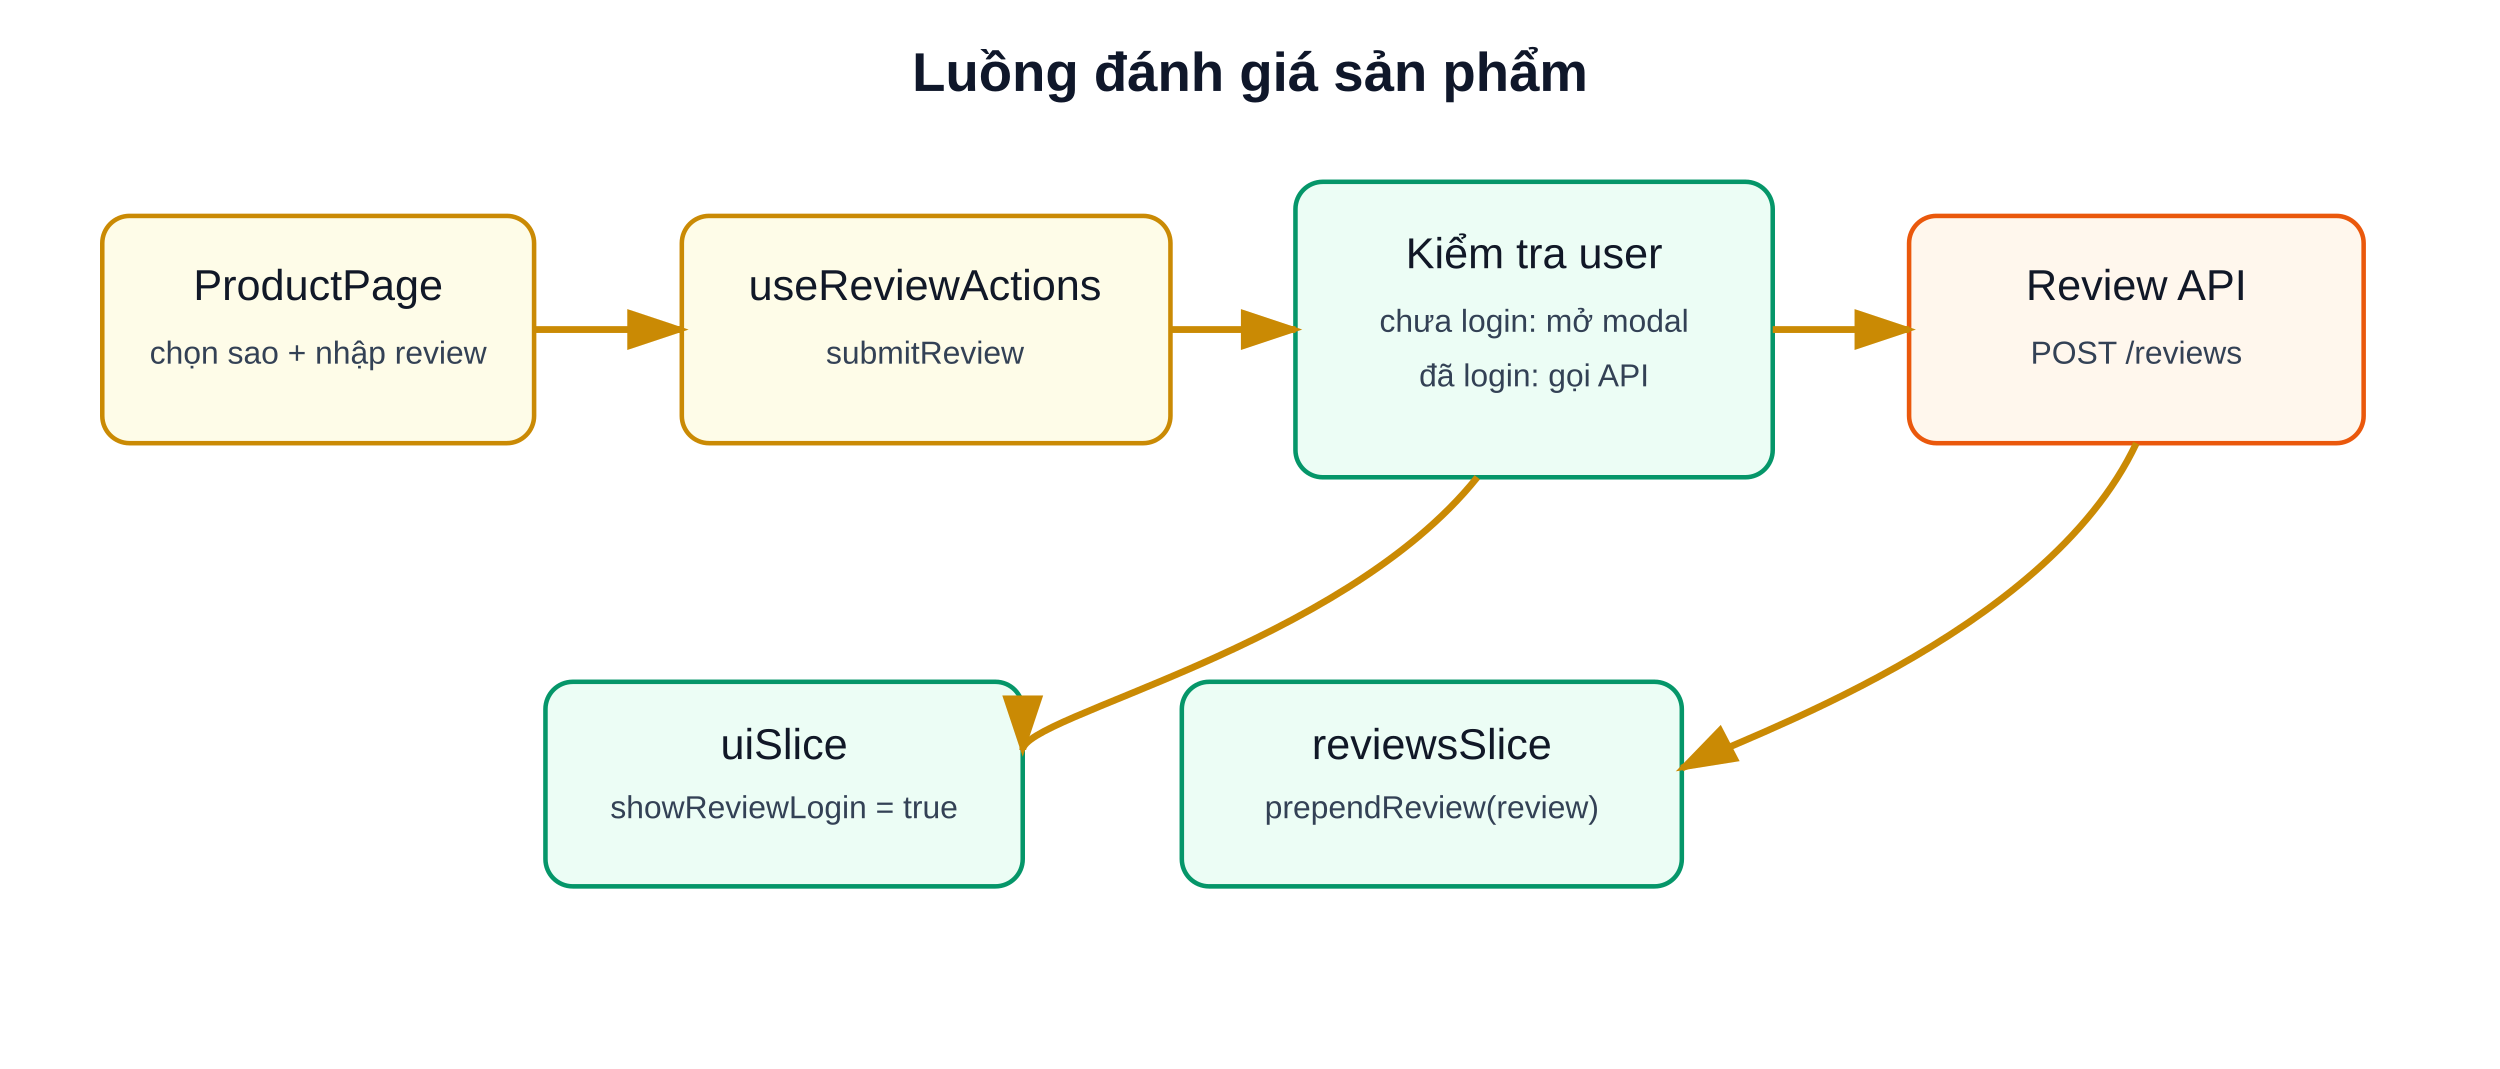
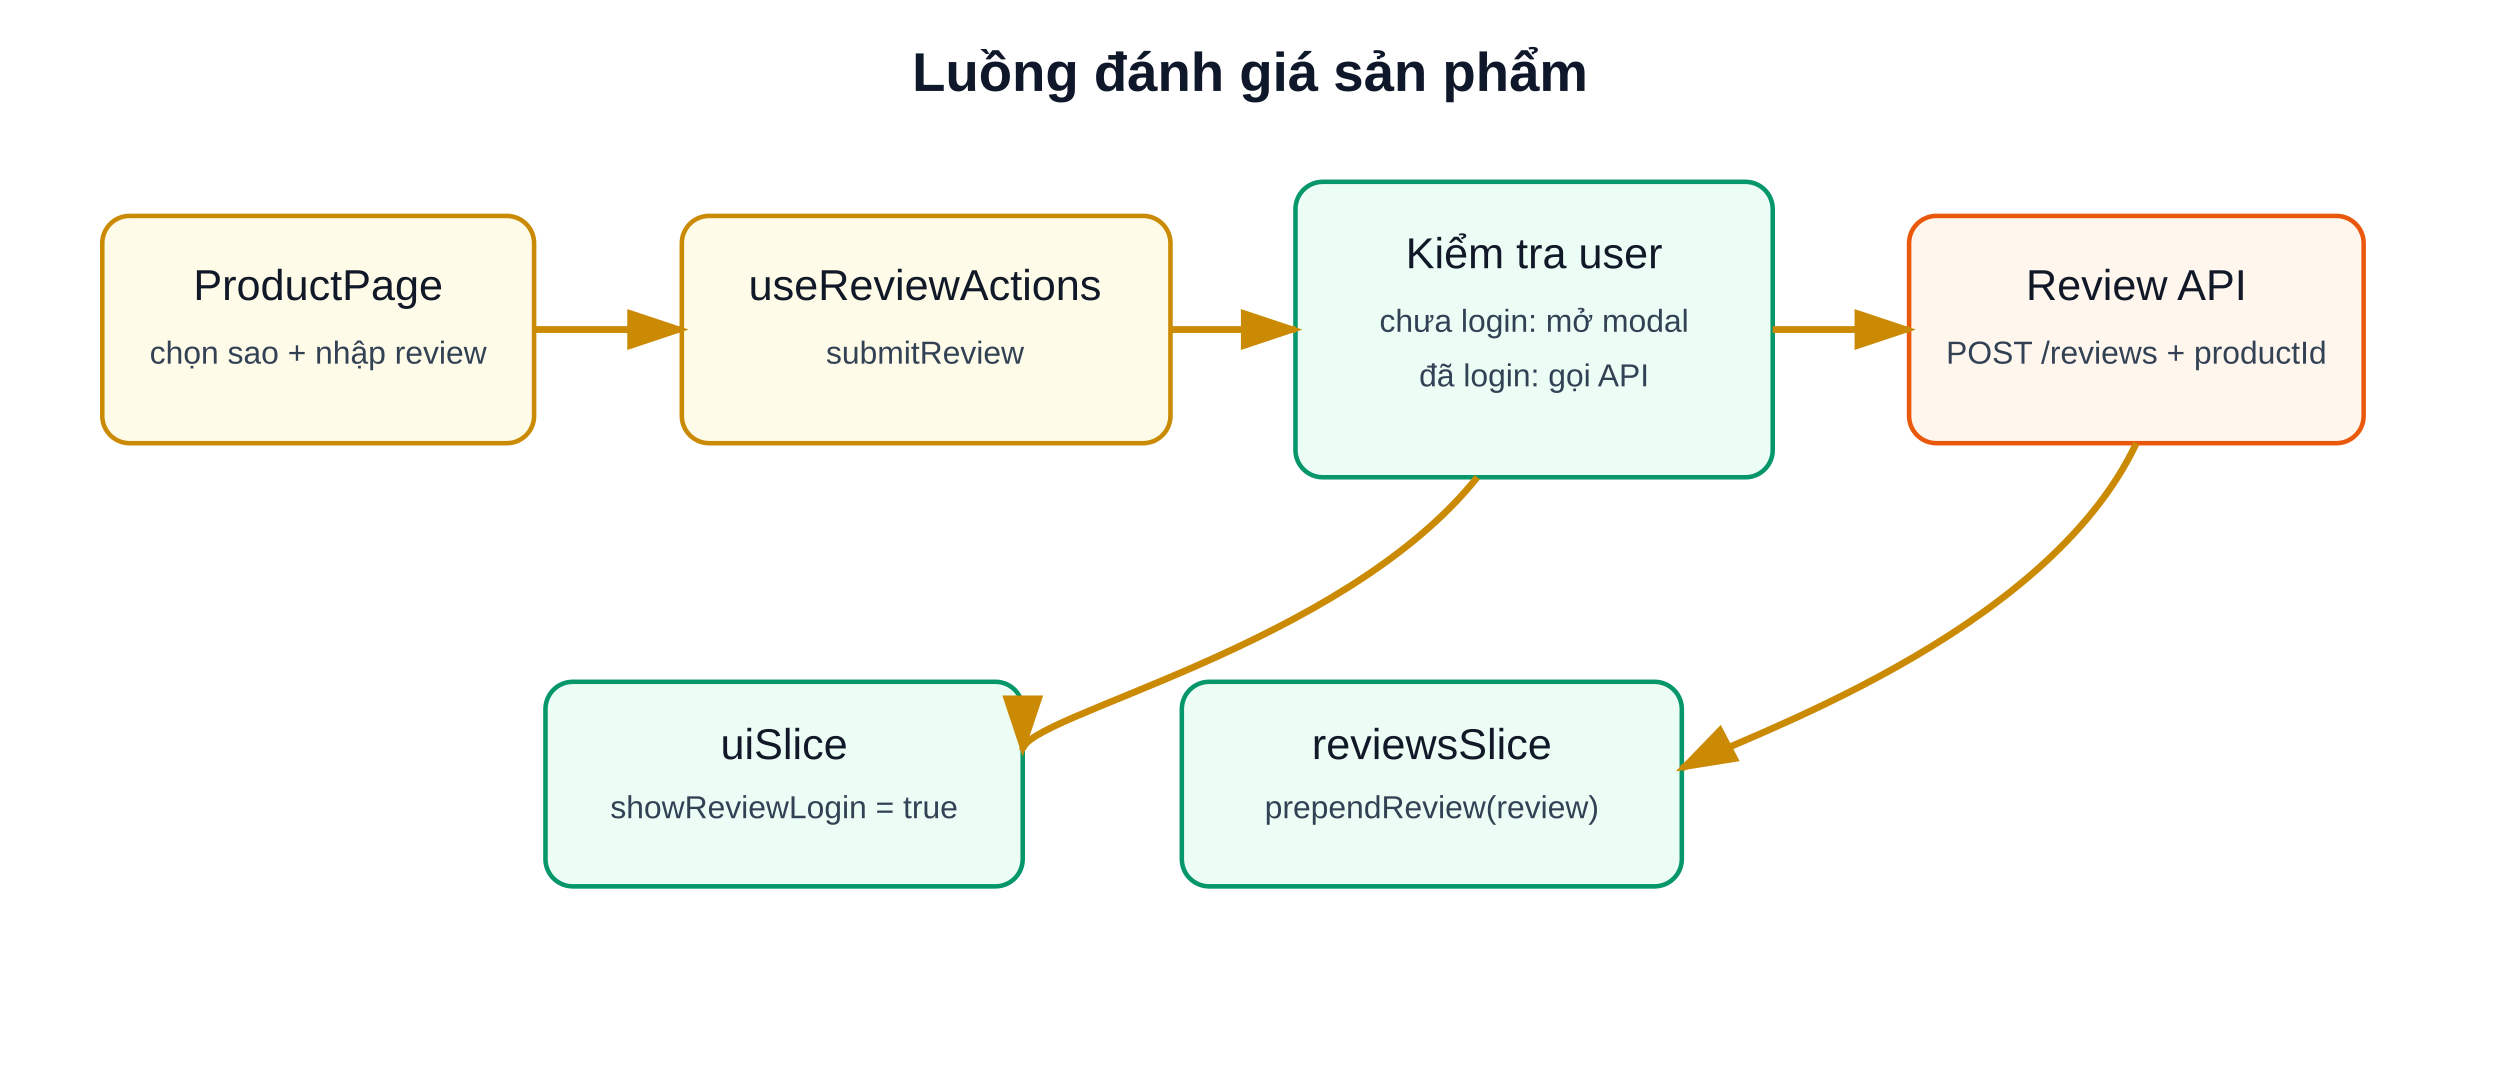
<svg xmlns="http://www.w3.org/2000/svg" width="1100" height="470" viewBox="0 0 1100 470">
  <defs>
    <marker id="a" markerWidth="10" markerHeight="10" refX="8" refY="3" orient="auto">
      <path d="M0,0 L0,6 L9,3 z" fill="#ca8a04" />
    </marker>
  </defs>
  <style>.box{fill:#fefce8;stroke:#ca8a04;stroke-width:2;rx:12}.api{fill:#fff7ed;stroke:#ea580c;stroke-width:2;rx:12}.store{fill:#ecfdf5;stroke:#059669;stroke-width:2;rx:12}.t{font-family:Arial,sans-serif;font-size:19px;fill:#111827}.s{font-family:Arial,sans-serif;font-size:14px;fill:#334155}.h{font-family:Arial,sans-serif;font-size:24px;font-weight:700;fill:#0f172a}.ar{stroke:#ca8a04;stroke-width:3;marker-end:url(#a);fill:none}</style>
  <text x="550" y="40" text-anchor="middle" class="h">Luồng đánh giá sản phẩm</text>
  <rect x="45" y="95" width="190" height="100" class="box" />
  <text x="140" y="132" text-anchor="middle" class="t">ProductPage</text>
  <text x="140" y="160" text-anchor="middle" class="s">chọn sao + nhập review</text>
  <rect x="300" y="95" width="215" height="100" class="box" />
  <text x="407" y="132" text-anchor="middle" class="t">useReviewActions</text>
  <text x="407" y="160" text-anchor="middle" class="s">submitReview</text>
  <rect x="570" y="80" width="210" height="130" class="store" />
  <text x="675" y="118" text-anchor="middle" class="t">Kiểm tra user</text>
  <text x="675" y="146" text-anchor="middle" class="s">chưa login: mở modal</text>
  <text x="675" y="170" text-anchor="middle" class="s">đã login: gọi API</text>
  <rect x="840" y="95" width="200" height="100" class="api" />
  <text x="940" y="132" text-anchor="middle" class="t">Review API</text>
-   <text x="940" y="160" text-anchor="middle" class="s">POST /reviews</text>
+   <text x="940" y="160" text-anchor="middle" class="s">POST /reviews + productId</text>
  <rect x="240" y="300" width="210" height="90" class="store" />
  <text x="345" y="334" text-anchor="middle" class="t">uiSlice</text>
  <text x="345" y="360" text-anchor="middle" class="s">showReviewLogin = true</text>
  <rect x="520" y="300" width="220" height="90" class="store" />
  <text x="630" y="334" text-anchor="middle" class="t">reviewsSlice</text>
  <text x="630" y="360" text-anchor="middle" class="s">prependReview(review)</text>
  <path d="M235 145 H300" class="ar" />
  <path d="M515 145 H570" class="ar" />
  <path d="M780 145 H840" class="ar" />
  <path d="M650 210 C590 285 450 315 450 330" class="ar" />
  <path d="M940 195 C900 280 765 325 740 338" class="ar" />
</svg>
